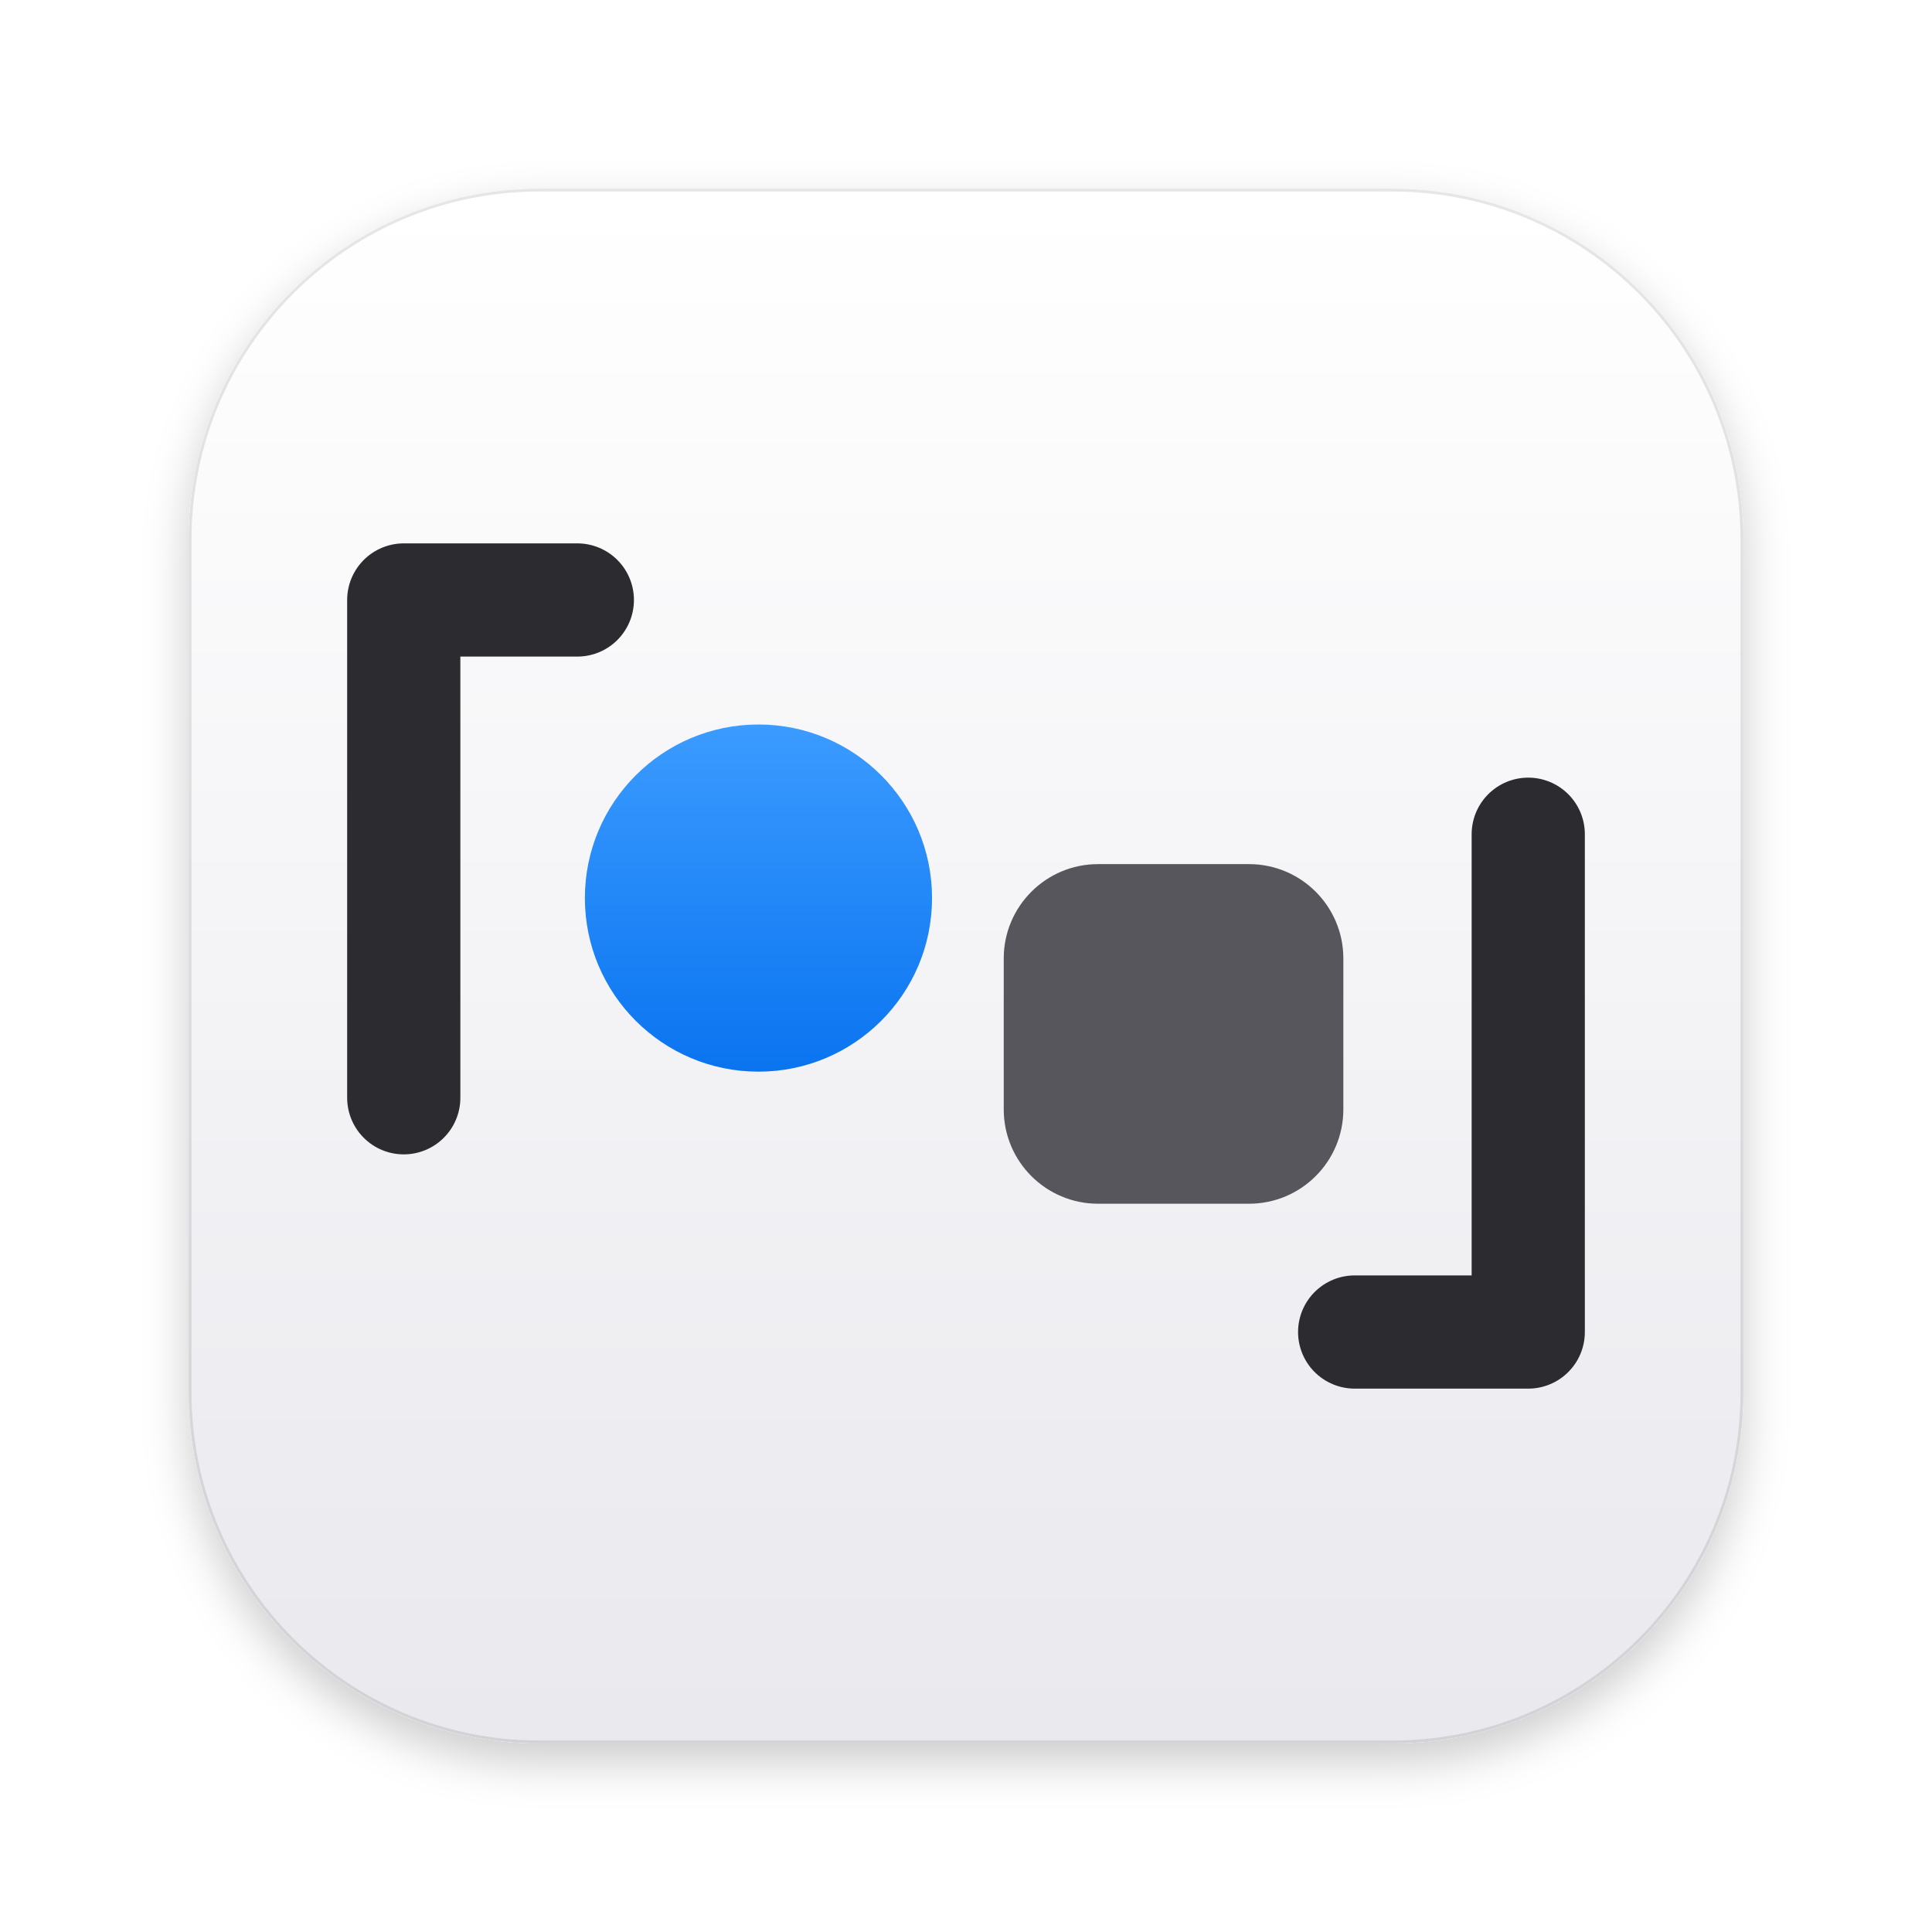
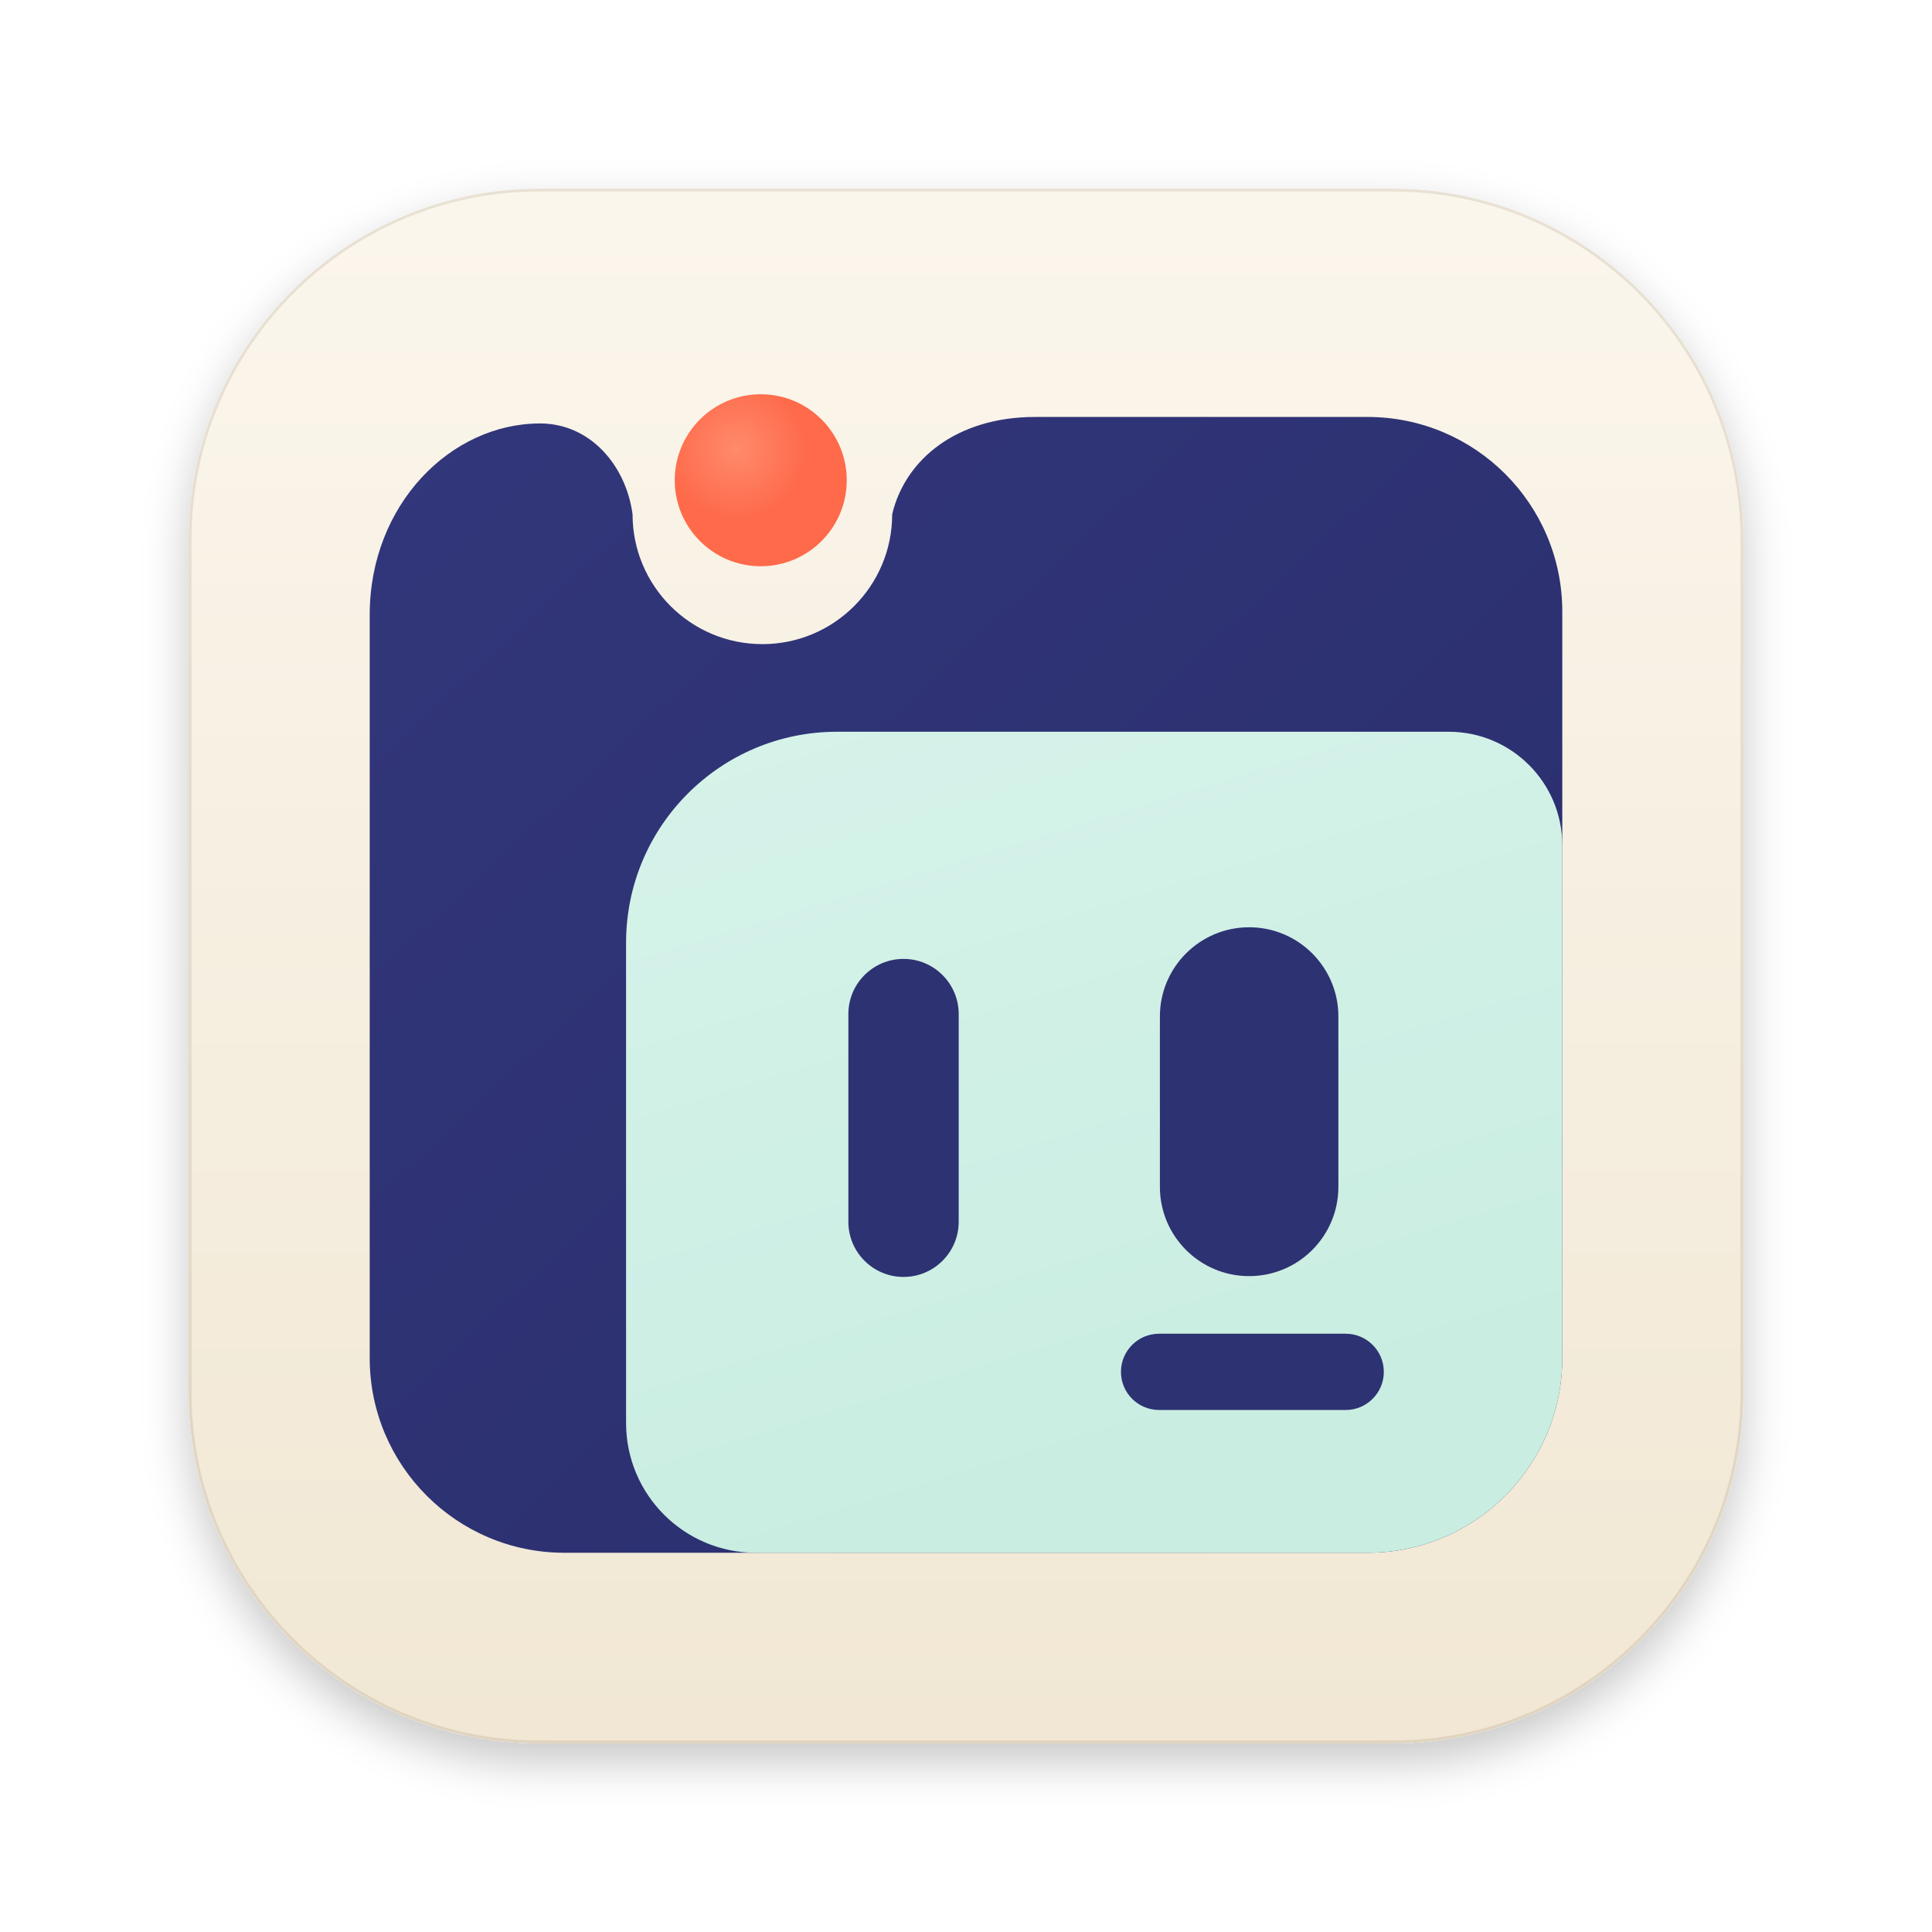
<svg xmlns="http://www.w3.org/2000/svg" width="1024" height="1024" viewBox="0 0 1024 1024">
  <defs>
    <linearGradient id="bgm" x1="0" y1="0" x2="0" y2="1">
-       <stop offset="0" stop-color="#ffffff" />
-       <stop offset="1" stop-color="#e9e9ee" />
+       <stop offset="0" stop-color="#fbf6ec" />
+       <stop offset="1" stop-color="#f1e7d4" />
    </linearGradient>
-     <linearGradient id="acm" x1="0" y1="0" x2="0" y2="1">
-       <stop offset="0" stop-color="#3b9bff" />
-       <stop offset="1" stop-color="#0a74f0" />
+     <linearGradient id="jsm" x1="0" y1="0" x2="1" y2="1">
+       <stop offset="0" stop-color="#32377b" />
+       <stop offset="1" stop-color="#292d6b" />
    </linearGradient>
+     <linearGradient id="jfm" x1="0" y1="0" x2="0.35" y2="1">
+       <stop offset="0" stop-color="#d6f3ea" />
+       <stop offset="1" stop-color="#c9ede1" />
+     </linearGradient>
+     <radialGradient id="jdm" cx="0.36" cy="0.32" r="0.75">
+       <stop offset="0" stop-color="#ff8a6c" />
+       <stop offset="0.55" stop-color="#fe6a4a" />
+     </radialGradient>
    <filter id="wsm" x="-20%" y="-20%" width="140%" height="150%">
-       <feDropShadow dx="0" dy="10" stdDeviation="12" flood-color="#000" flood-opacity="0.2" />
+       <feDropShadow dx="0" dy="10" stdDeviation="12" flood-color="#000" flood-opacity="0.22" />
    </filter>
  </defs>
  <rect x="100" y="100" width="824" height="824" rx="186" fill="url(#bgm)" filter="url(#wsm)" />
-   <rect x="100.75" y="100.75" width="822.5" height="822.5" rx="185.25" fill="none" stroke="#000000" stroke-opacity="0.1" stroke-width="1.5" />
-   <g fill="none" stroke="#2c2c30" stroke-width="60" stroke-linecap="round" stroke-linejoin="round">
-     <path d="M 306 318 H 214 V 581.84" />
-     <path d="M 718 706 H 810 V 442.16" />
+   <rect x="100.75" y="100.75" width="822.5" height="822.5" rx="185.25" fill="none" stroke="#5e4828" stroke-opacity="0.12" stroke-width="1.5" />
+   <g transform="translate(-27.65 -0.88) scale(0.86)">
+     <path d="M260,380 C260,312 310,262 365,262 C396,262 418,288 422,318 A80,80 0 0 0 582,318 C590,284 622,258 670,258 L875,258 A120,120 0 0 1 995,378 L995,838 A120,120 0 0 1 875,958 L380,958 A120,120 0 0 1 260,838 Z" fill="url(#jsm)" />
+     <path d="M418,582 A130,130 0 0 1 548,452 L925,452 A70,70 0 0 1 995,522 L995,838 A120,120 0 0 1 875,958 L498,958 A80,80 0 0 1 418,878 Z" fill="url(#jfm)" />
+     <rect x="555" y="592" width="68" height="196" rx="34" fill="#2d3272" />
+     <rect x="747" y="572.5" width="110" height="215" rx="55" fill="#2d3272" />
+     <rect x="723" y="823" width="162" height="47" rx="23.5" fill="#2d3272" />
+     <circle cx="501" cy="297" r="53" fill="url(#jdm)" />
  </g>
-   <circle cx="402" cy="476" r="92" fill="url(#acm)" />
-   <rect x="532" y="458" width="180" height="180" rx="50" fill="#56565c" />
</svg>
